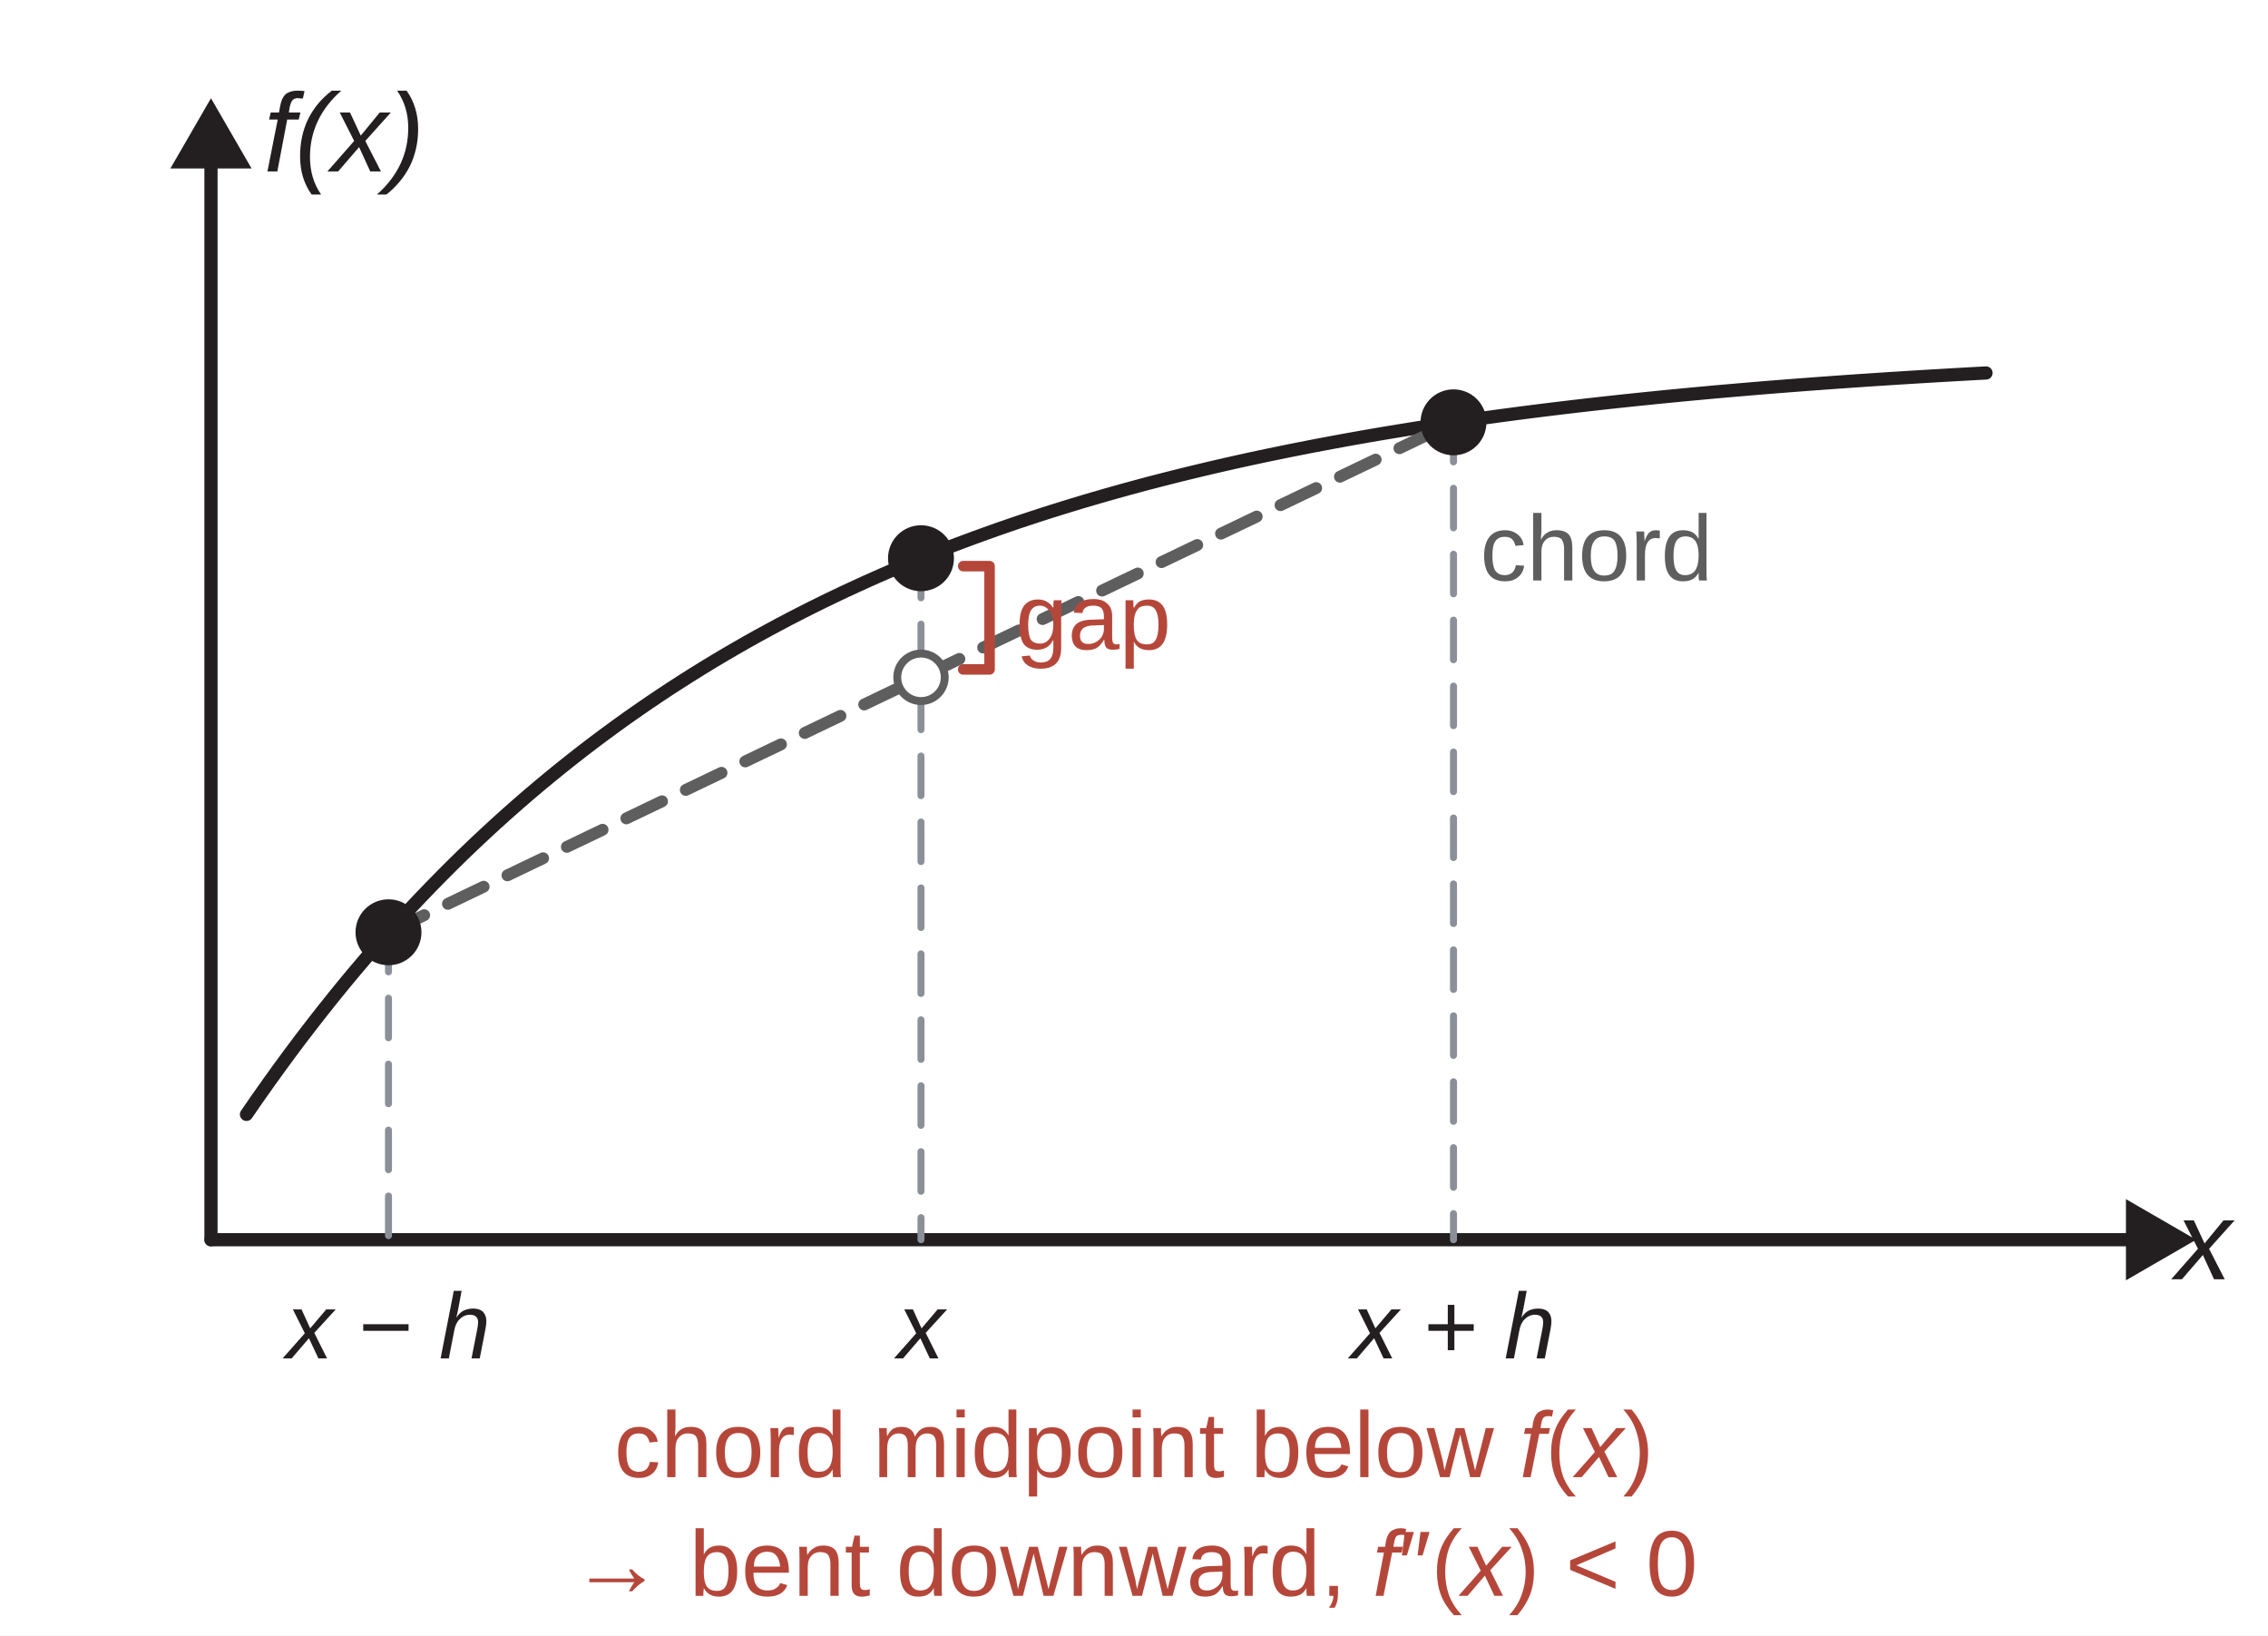
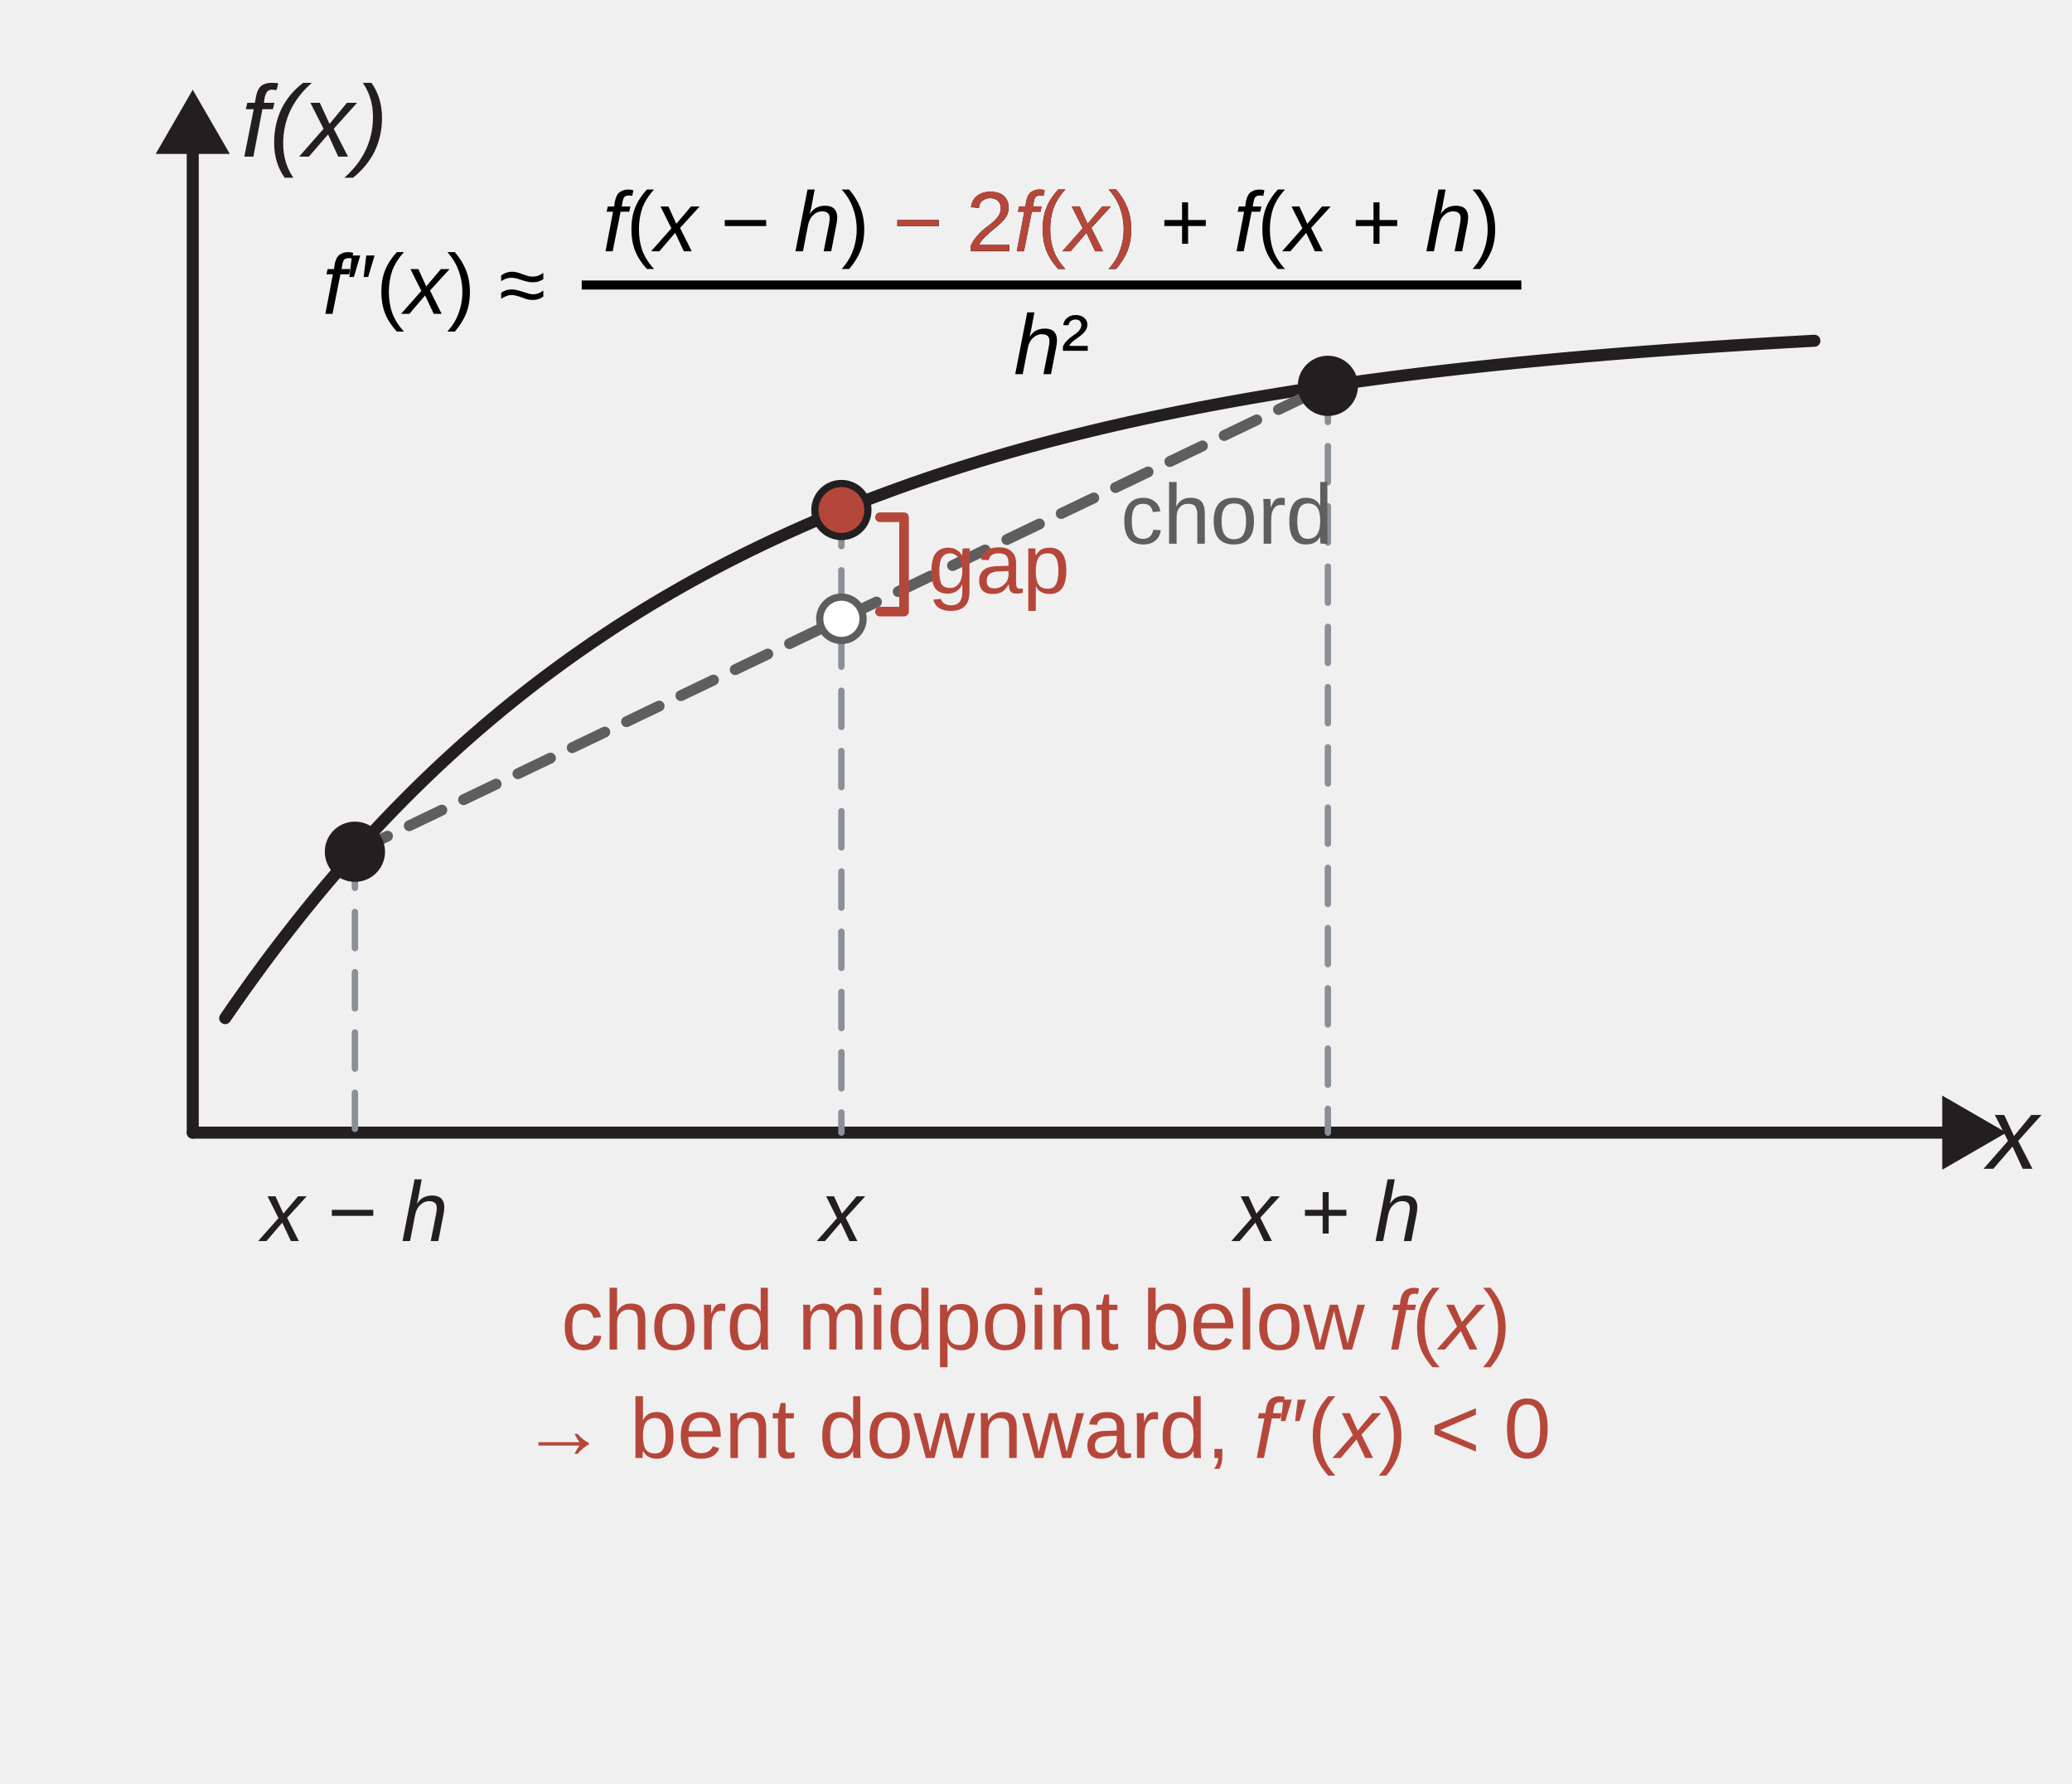
- <svg xmlns="http://www.w3.org/2000/svg" width="86mm" height="62mm" viewBox="0 0 86 62">
-   <defs>
+ <svg xmlns="http://www.w3.org/2000/svg" width="86mm" height="74mm" viewBox="0 0 86 74" version="1.1" id="svg18">
+   <defs id="defs1">
    <marker id="tri" orient="auto-start-reverse" markerWidth="1" markerHeight="1" viewBox="0 0 1 1" refX="0" refY="0" style="overflow:visible" preserveAspectRatio="xMidYMid">
-       <path transform="scale(0.5)" d="M 5.77,0 -2.88,5 V -5 Z" style="fill:context-stroke;fill-rule:evenodd;stroke:context-stroke;stroke-width:1pt" />
+       <path transform="scale(0.5)" d="M 5.77,0 -2.88,5 V -5 Z" style="fill:context-stroke;fill-rule:evenodd;stroke:context-stroke;stroke-width:1pt" id="path1" />
    </marker>
  </defs>
-   <rect id="background" width="86" height="62" style="fill:#ffffff" />
  <g id="second">
-     <path d="M 8.000,47.000 L 81.500,47.000" style="fill:none;stroke:#231f20;stroke-width:0.5;stroke-linecap:round;stroke-linejoin:round;marker-end:url(#tri)" />
-     <path d="M 8.000,47.000 L 8.000,5.500" style="fill:none;stroke:#231f20;stroke-width:0.5;stroke-linecap:round;stroke-linejoin:round;marker-end:url(#tri)" />
-     <text x="82.50" y="48.50" style="font-family:Arial;font-size:4.23px;fill:#231f20;font-weight:normal;font-style:normal;text-anchor:start">
-       <tspan style="font-style:italic">x</tspan>
+     <path d="M 8.000,47.000 L 81.500,47.000" style="fill:none;stroke:#231f20;stroke-width:0.5;stroke-linecap:round;stroke-linejoin:round;marker-end:url(#tri)" id="path2" />
+     <path d="M 8.000,47.000 L 8.000,5.500" style="fill:none;stroke:#231f20;stroke-width:0.5;stroke-linecap:round;stroke-linejoin:round;marker-end:url(#tri)" id="path3" />
+     <text x="82.50" y="48.50" style="font-family:Arial;font-size:4.23px;fill:#231f20;font-weight:normal;font-style:normal;text-anchor:start" id="text3">
+       <tspan style="font-style:italic" id="tspan3">x</tspan>
    </text>
-     <text x="10.00" y="6.50" style="font-family:Arial;font-size:4.23px;fill:#231f20;font-weight:normal;font-style:normal;text-anchor:start">
-       <tspan style="font-style:italic">f(x)</tspan>
+     <text x="10.00" y="6.50" style="font-family:Arial;font-size:4.23px;fill:#231f20;font-weight:normal;font-style:normal;text-anchor:start" id="text4">
+       <tspan style="font-style:italic" id="tspan4">f(x)</tspan>
    </text>
-     <path d="M 9.346,42.248 L 9.758,41.651 L 10.171,41.067 L 10.583,40.494 L 10.995,39.933 L 11.407,39.383 L 11.820,38.845 L 12.232,38.318 L 12.644,37.801 L 13.056,37.295 L 13.469,36.799 L 13.881,36.314 L 14.293,35.838 L 14.706,35.373 L 15.118,34.916 L 15.530,34.469 L 15.942,34.032 L 16.355,33.603 L 16.767,33.183 L 17.179,32.771 L 17.591,32.368 L 18.004,31.973 L 18.416,31.587 L 18.828,31.208 L 19.240,30.837 L 19.653,30.473 L 20.065,30.117 L 20.477,29.769 L 20.889,29.427 L 21.302,29.092 L 21.714,28.765 L 22.126,28.443 L 22.538,28.129 L 22.951,27.821 L 23.363,27.519 L 23.775,27.223 L 24.188,26.934 L 24.600,26.650 L 25.012,26.373 L 25.424,26.100 L 25.837,25.834 L 26.249,25.573 L 26.661,25.317 L 27.073,25.066 L 27.486,24.821 L 27.898,24.581 L 28.310,24.345 L 28.722,24.114 L 29.135,23.889 L 29.547,23.667 L 29.959,23.450 L 30.371,23.238 L 30.784,23.030 L 31.196,22.826 L 31.608,22.627 L 32.020,22.431 L 32.433,22.240 L 32.845,22.052 L 33.257,21.868 L 33.669,21.688 L 34.082,21.512 L 34.494,21.339 L 34.906,21.170 L 35.319,21.005 L 35.731,20.842 L 36.143,20.683 L 36.555,20.528 L 36.968,20.375 L 37.380,20.226 L 37.792,20.079 L 38.204,19.936 L 38.617,19.795 L 39.029,19.658 L 39.441,19.523 L 39.853,19.391 L 40.266,19.262 L 40.678,19.135 L 41.090,19.011 L 41.502,18.890 L 41.915,18.770 L 42.327,18.654 L 42.739,18.540 L 43.151,18.428 L 43.564,18.318 L 43.976,18.211 L 44.388,18.106 L 44.800,18.003 L 45.213,17.902 L 45.625,17.803 L 46.037,17.706 L 46.450,17.611 L 46.862,17.518 L 47.274,17.427 L 47.686,17.338 L 48.099,17.251 L 48.511,17.166 L 48.923,17.082 L 49.335,17.000 L 49.748,16.919 L 50.160,16.841 L 50.572,16.764 L 50.984,16.688 L 51.397,16.614 L 51.809,16.541 L 52.221,16.470 L 52.633,16.401 L 53.046,16.333 L 53.458,16.266 L 53.870,16.201 L 54.282,16.137 L 54.695,16.074 L 55.107,16.013 L 55.519,15.952 L 55.931,15.893 L 56.344,15.836 L 56.756,15.779 L 57.168,15.724 L 57.581,15.669 L 57.993,15.616 L 58.405,15.564 L 58.817,15.513 L 59.230,15.463 L 59.642,15.414 L 60.054,15.366 L 60.466,15.319 L 60.879,15.273 L 61.291,15.228 L 61.703,15.184 L 62.115,15.141 L 62.528,15.099 L 62.940,15.057 L 63.352,15.017 L 63.764,14.977 L 64.177,14.938 L 64.589,14.900 L 65.001,14.862 L 65.413,14.826 L 65.826,14.790 L 66.238,14.755 L 66.650,14.720 L 67.062,14.686 L 67.475,14.653 L 67.887,14.621 L 68.299,14.589 L 68.712,14.558 L 69.124,14.528 L 69.536,14.498 L 69.948,14.469 L 70.361,14.440 L 70.773,14.412 L 71.185,14.385 L 71.597,14.358 L 72.010,14.332 L 72.422,14.306 L 72.834,14.281 L 73.246,14.256 L 73.659,14.232 L 74.071,14.208 L 74.483,14.185 L 74.895,14.162 L 75.308,14.140" style="fill:none;stroke:#231f20;stroke-width:0.5;stroke-linecap:round;stroke-linejoin:round" />
-     <path d="M 14.731,35.344 L 55.115,16.011" style="fill:none;stroke:#5e5e5e;stroke-width:0.45;stroke-linecap:round;stroke-linejoin:round;stroke-dasharray:1.5,1" />
-     <path d="M 14.731,35.344 L 14.731,47.000" style="fill:none;stroke:#8a8f98;stroke-width:0.265;stroke-linecap:round;stroke-linejoin:round;stroke-dasharray:1.5,1" />
-     <circle cx="14.731" cy="35.344" r="1.1" style="fill:#231f20;stroke:#231f20;stroke-width:0.3" />
-     <path d="M 34.923,21.163 L 34.923,47.000" style="fill:none;stroke:#8a8f98;stroke-width:0.265;stroke-linecap:round;stroke-linejoin:round;stroke-dasharray:1.5,1" />
-     <circle cx="34.923" cy="21.163" r="1.1" style="fill:#231f20;stroke:#231f20;stroke-width:0.3" />
-     <path d="M 55.115,16.011 L 55.115,47.000" style="fill:none;stroke:#8a8f98;stroke-width:0.265;stroke-linecap:round;stroke-linejoin:round;stroke-dasharray:1.5,1" />
-     <circle cx="55.115" cy="16.011" r="1.1" style="fill:#231f20;stroke:#231f20;stroke-width:0.3" />
-     <circle cx="34.923" cy="25.678" r="0.9" style="fill:#ffffff;stroke:#5e5e5e;stroke-width:0.3" />
-     <path d="M 36.523,21.463 L 37.523,21.463 L 37.523,25.378 L 36.523,25.378" style="fill:none;stroke:#b5473a;stroke-width:0.4;stroke-linecap:round;stroke-linejoin:round" />
-     <text x="38.52" y="24.62" style="font-family:Arial;font-size:3.53px;fill:#b5473a;font-weight:normal;font-style:normal;text-anchor:start">gap</text>
-     <text x="56.12" y="22.01" style="font-family:Arial;font-size:3.53px;fill:#5e5e5e;font-weight:normal;font-style:normal;text-anchor:start">chord</text>
-     <text x="14.73" y="51.50" style="font-family:Arial;font-size:3.53px;fill:#231f20;font-weight:normal;font-style:normal;text-anchor:middle">
-       <tspan style="font-style:italic">x</tspan> − <tspan style="font-style:italic">h</tspan>
+     <path d="M 9.346,42.248 L 9.758,41.651 L 10.171,41.067 L 10.583,40.494 L 10.995,39.933 L 11.407,39.383 L 11.820,38.845 L 12.232,38.318 L 12.644,37.801 L 13.056,37.295 L 13.469,36.799 L 13.881,36.314 L 14.293,35.838 L 14.706,35.373 L 15.118,34.916 L 15.530,34.469 L 15.942,34.032 L 16.355,33.603 L 16.767,33.183 L 17.179,32.771 L 17.591,32.368 L 18.004,31.973 L 18.416,31.587 L 18.828,31.208 L 19.240,30.837 L 19.653,30.473 L 20.065,30.117 L 20.477,29.769 L 20.889,29.427 L 21.302,29.092 L 21.714,28.765 L 22.126,28.443 L 22.538,28.129 L 22.951,27.821 L 23.363,27.519 L 23.775,27.223 L 24.188,26.934 L 24.600,26.650 L 25.012,26.373 L 25.424,26.100 L 25.837,25.834 L 26.249,25.573 L 26.661,25.317 L 27.073,25.066 L 27.486,24.821 L 27.898,24.581 L 28.310,24.345 L 28.722,24.114 L 29.135,23.889 L 29.547,23.667 L 29.959,23.450 L 30.371,23.238 L 30.784,23.030 L 31.196,22.826 L 31.608,22.627 L 32.020,22.431 L 32.433,22.240 L 32.845,22.052 L 33.257,21.868 L 33.669,21.688 L 34.082,21.512 L 34.494,21.339 L 34.906,21.170 L 35.319,21.005 L 35.731,20.842 L 36.143,20.683 L 36.555,20.528 L 36.968,20.375 L 37.380,20.226 L 37.792,20.079 L 38.204,19.936 L 38.617,19.795 L 39.029,19.658 L 39.441,19.523 L 39.853,19.391 L 40.266,19.262 L 40.678,19.135 L 41.090,19.011 L 41.502,18.890 L 41.915,18.770 L 42.327,18.654 L 42.739,18.540 L 43.151,18.428 L 43.564,18.318 L 43.976,18.211 L 44.388,18.106 L 44.800,18.003 L 45.213,17.902 L 45.625,17.803 L 46.037,17.706 L 46.450,17.611 L 46.862,17.518 L 47.274,17.427 L 47.686,17.338 L 48.099,17.251 L 48.511,17.166 L 48.923,17.082 L 49.335,17.000 L 49.748,16.919 L 50.160,16.841 L 50.572,16.764 L 50.984,16.688 L 51.397,16.614 L 51.809,16.541 L 52.221,16.470 L 52.633,16.401 L 53.046,16.333 L 53.458,16.266 L 53.870,16.201 L 54.282,16.137 L 54.695,16.074 L 55.107,16.013 L 55.519,15.952 L 55.931,15.893 L 56.344,15.836 L 56.756,15.779 L 57.168,15.724 L 57.581,15.669 L 57.993,15.616 L 58.405,15.564 L 58.817,15.513 L 59.230,15.463 L 59.642,15.414 L 60.054,15.366 L 60.466,15.319 L 60.879,15.273 L 61.291,15.228 L 61.703,15.184 L 62.115,15.141 L 62.528,15.099 L 62.940,15.057 L 63.352,15.017 L 63.764,14.977 L 64.177,14.938 L 64.589,14.900 L 65.001,14.862 L 65.413,14.826 L 65.826,14.790 L 66.238,14.755 L 66.650,14.720 L 67.062,14.686 L 67.475,14.653 L 67.887,14.621 L 68.299,14.589 L 68.712,14.558 L 69.124,14.528 L 69.536,14.498 L 69.948,14.469 L 70.361,14.440 L 70.773,14.412 L 71.185,14.385 L 71.597,14.358 L 72.010,14.332 L 72.422,14.306 L 72.834,14.281 L 73.246,14.256 L 73.659,14.232 L 74.071,14.208 L 74.483,14.185 L 74.895,14.162 L 75.308,14.140" style="fill:none;stroke:#231f20;stroke-width:0.5;stroke-linecap:round;stroke-linejoin:round" id="path4" />
+     <path d="M 14.731,35.344 L 55.115,16.011" style="fill:none;stroke:#5e5e5e;stroke-width:0.45;stroke-linecap:round;stroke-linejoin:round;stroke-dasharray:1.5,1" id="path5" />
+     <path d="M 14.731,35.344 L 14.731,47.000" style="fill:none;stroke:#8a8f98;stroke-width:0.265;stroke-linecap:round;stroke-linejoin:round;stroke-dasharray:1.5,1" id="path6" />
+     <circle cx="14.731" cy="35.344" r="1.1" style="fill:#231f20;stroke:#231f20;stroke-width:0.3" id="circle6" />
+     <path d="M 34.923,21.163 L 34.923,47.000" style="fill:none;stroke:#8a8f98;stroke-width:0.265;stroke-linecap:round;stroke-linejoin:round;stroke-dasharray:1.5,1" id="path7" />
+     <circle cx="34.923" cy="21.163" r="1.1" style="fill:#b5473a;stroke:#231f20;stroke-width:0.3;fill-opacity:1" id="circle7" />
+     <path d="M 55.115,16.011 L 55.115,47.000" style="fill:none;stroke:#8a8f98;stroke-width:0.265;stroke-linecap:round;stroke-linejoin:round;stroke-dasharray:1.5,1" id="path8" />
+     <circle cx="55.115" cy="16.011" r="1.1" style="fill:#231f20;stroke:#231f20;stroke-width:0.3" id="circle8" />
+     <circle cx="34.923" cy="25.678" r="0.9" style="fill:#ffffff;stroke:#5e5e5e;stroke-width:0.3" id="circle9" />
+     <path d="M 36.523,21.463 L 37.523,21.463 L 37.523,25.378 L 36.523,25.378" style="fill:none;stroke:#b5473a;stroke-width:0.4;stroke-linecap:round;stroke-linejoin:round" id="path9" />
+     <text x="38.52" y="24.62" style="font-family:Arial;font-size:3.53px;fill:#b5473a;font-weight:normal;font-style:normal;text-anchor:start" id="text9">gap</text>
+     <text x="46.508" y="22.562" style="font-style:normal;font-weight:normal;font-size:3.53px;font-family:Arial;text-anchor:start;fill:#5e5e5e" id="text10">chord</text>
+     <text x="14.73" y="51.50" style="font-family:Arial;font-size:3.53px;fill:#231f20;font-weight:normal;font-style:normal;text-anchor:middle" id="text11">
+       <tspan style="font-style:italic" id="tspan10">x</tspan> − <tspan style="font-style:italic" id="tspan11">h</tspan>
    </text>
-     <text x="34.92" y="51.50" style="font-family:Arial;font-size:3.53px;fill:#231f20;font-weight:normal;font-style:normal;text-anchor:middle">
-       <tspan style="font-style:italic">x</tspan>
+     <text x="34.92" y="51.50" style="font-family:Arial;font-size:3.53px;fill:#231f20;font-weight:normal;font-style:normal;text-anchor:middle" id="text12">
+       <tspan style="font-style:italic" id="tspan12">x</tspan>
    </text>
-     <text x="55.12" y="51.50" style="font-family:Arial;font-size:3.53px;fill:#231f20;font-weight:normal;font-style:normal;text-anchor:middle">
-       <tspan style="font-style:italic">x</tspan> + <tspan style="font-style:italic">h</tspan>
+     <text x="55.12" y="51.50" style="font-family:Arial;font-size:3.53px;fill:#231f20;font-weight:normal;font-style:normal;text-anchor:middle" id="text14">
+       <tspan style="font-style:italic" id="tspan13">x</tspan> + <tspan style="font-style:italic" id="tspan14">h</tspan>
    </text>
-     <text x="43.00" y="56.00" style="font-family:Arial;font-size:3.53px;fill:#b5473a;font-weight:normal;font-style:normal;text-anchor:middle">chord midpoint below <tspan style="font-style:italic">f</tspan>(<tspan style="font-style:italic">x</tspan>)</text>
-     <text x="43.00" y="60.50" style="font-family:Arial;font-size:3.53px;fill:#b5473a;font-weight:normal;font-style:normal;text-anchor:middle">→ bent downward, <tspan style="font-style:italic">f</tspan>″(<tspan style="font-style:italic">x</tspan>) &lt; 0</text>
+     <text x="43.00" y="56.00" style="font-family:Arial;font-size:3.53px;fill:#b5473a;font-weight:normal;font-style:normal;text-anchor:middle" id="text16">chord midpoint below <tspan style="font-style:italic" id="tspan15">f</tspan>(<tspan style="font-style:italic" id="tspan16">x</tspan>)</text>
+     <text x="43.00" y="60.50" style="font-family:Arial;font-size:3.53px;fill:#b5473a;font-weight:normal;font-style:normal;text-anchor:middle" id="text18">→ bent downward, <tspan style="font-style:italic" id="tspan17">f</tspan>″(<tspan style="font-style:italic" id="tspan18">x</tspan>) &lt; 0</text>
+     <g id="central-second-difference" transform="translate(-5.855576,-55.57273)">
+       <text x="28.5" y="68.6" style="font-style:normal;font-weight:normal;font-size:3.53px;font-family:Arial;text-anchor:end;fill:#000000;fill-opacity:1" id="text-f2">
+         <tspan style="font-style:italic;fill:#000000;fill-opacity:1" id="tspan1">f</tspan>″(<tspan style="font-style:italic;fill:#000000;fill-opacity:1" id="tspan2">x</tspan>) ≈</text>
+       <text x="49.5" y="66" style="font-style:normal;font-weight:normal;font-size:3.53px;font-family:Arial;text-anchor:middle;fill:#000000;fill-opacity:1" id="text-f2-num">
+         <tspan style="font-style:italic;fill:#000000;fill-opacity:1" id="tspan5">f</tspan>(<tspan style="font-style:italic;fill:#000000;fill-opacity:1" id="tspan6">x</tspan> − <tspan style="font-style:italic;fill:#000000;fill-opacity:1" id="tspan7">h</tspan>) − 2<tspan style="font-style:italic;fill:#000000;fill-opacity:1" id="tspan8">f</tspan>(<tspan style="font-style:italic;fill:#000000;fill-opacity:1" id="tspan9">x</tspan>) + <tspan style="font-style:italic;fill:#000000;fill-opacity:1" id="tspan19">f</tspan>(<tspan style="font-style:italic;fill:#000000;fill-opacity:1" id="tspan20">x</tspan> + <tspan style="font-style:italic;fill:#000000;fill-opacity:1" id="tspan21">h</tspan>)</text>
+       <path style="fill:#000000;stroke:#000000;stroke-width:0.375;fill-opacity:1;stroke-opacity:1" d="M 30,67.4 H 69" id="path-f2-bar" />
+       <text x="49.5" y="71.1" style="font-style:normal;font-weight:normal;font-size:3.53px;font-family:Arial;text-anchor:middle;fill:#000000;stroke:none;stroke-opacity:1;fill-opacity:1" id="text-f2-den">
+         <tspan style="font-style:italic;stroke:none;stroke-opacity:1;fill:#000000;fill-opacity:1" id="tspan22">h</tspan>²</text>
+       <text x="47.979" y="65.993" style="font-style:normal;font-weight:normal;font-size:3.53px;font-family:Arial;text-anchor:middle;fill:#b5473a;fill-opacity:1" id="text31">− 2<tspan style="font-style:italic;fill:#b5473a;fill-opacity:1" id="tspan27">f</tspan>(<tspan style="font-style:italic;fill:#b5473a;fill-opacity:1" id="tspan28">x</tspan>)</text>
+     </g>
  </g>
+   <text xml:space="preserve" style="font-weight:bold;font-size:2.822px;font-family:Arial;-inkscape-font-specification:'Arial, Bold';writing-mode:lr-tb;direction:ltr;opacity:0.4;fill:#4a3ab5;stroke:#b5473a;stroke-width:0.375;stroke-dasharray:0.375, 0.75, 0.375, 1.5" x="23.864" y="11.048" id="text19">
+     <tspan id="tspan23" style="stroke-width:0.375" x="23.864" y="11.048" />
+   </text>
</svg>
